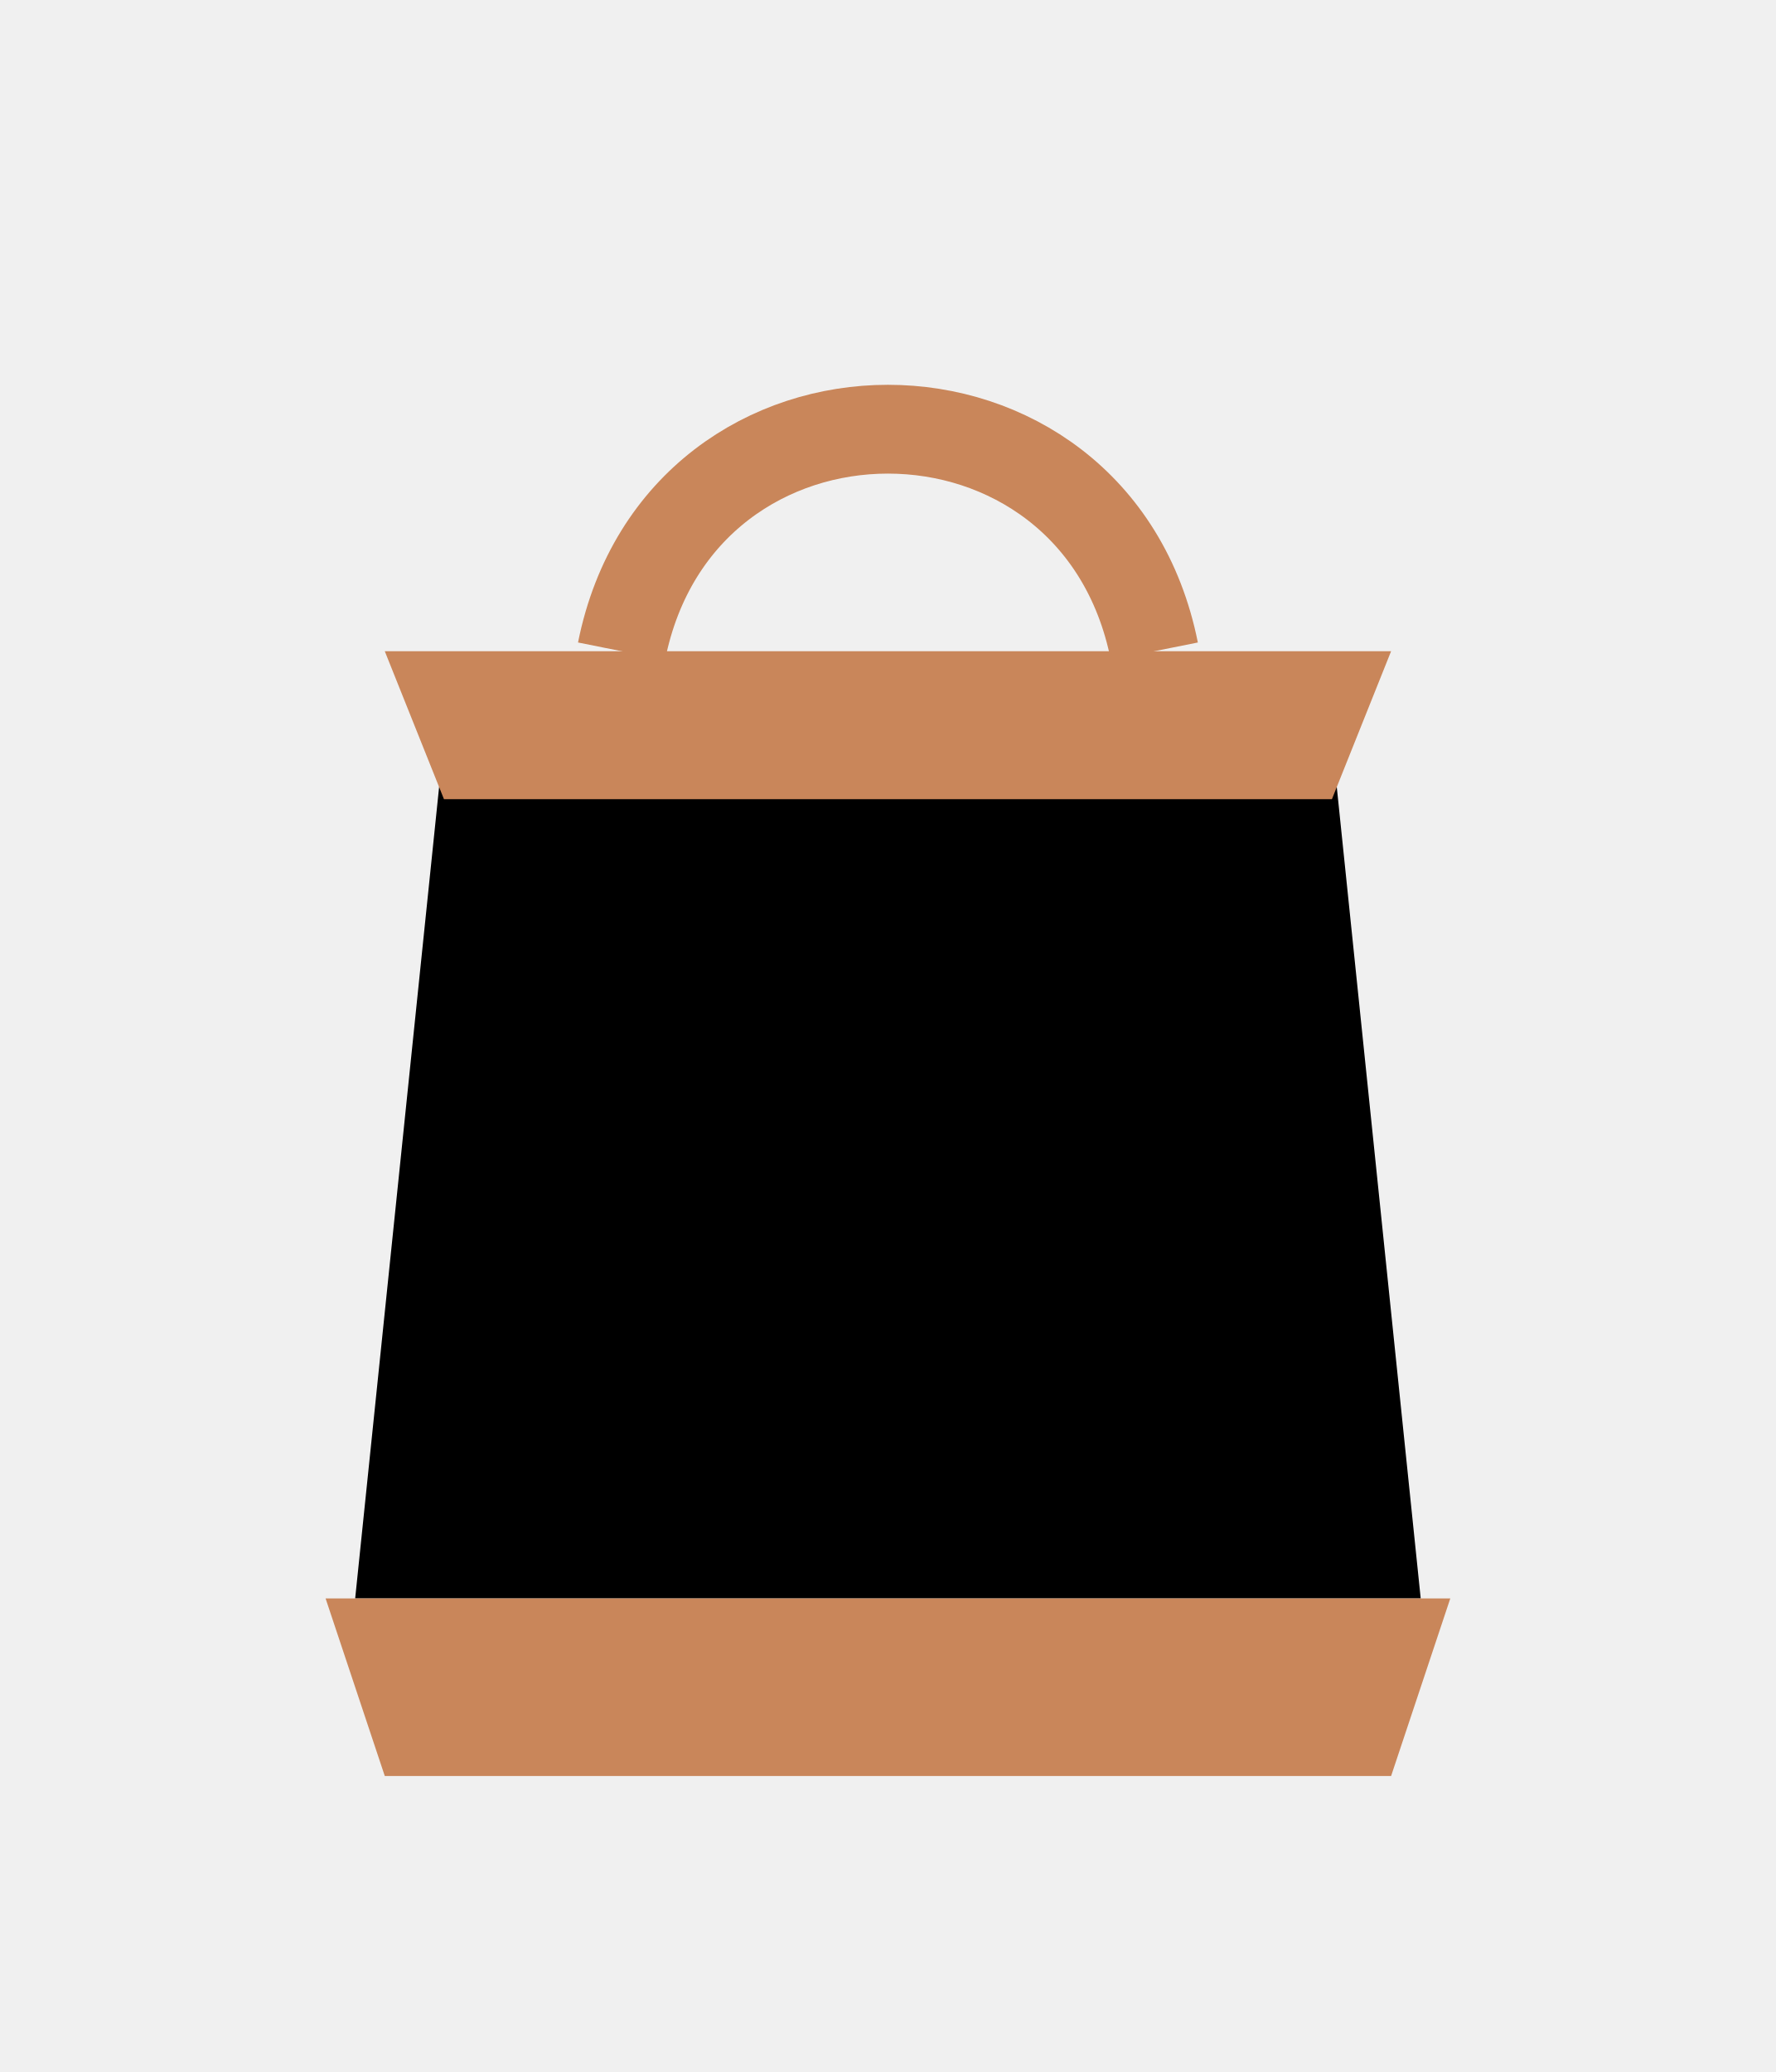
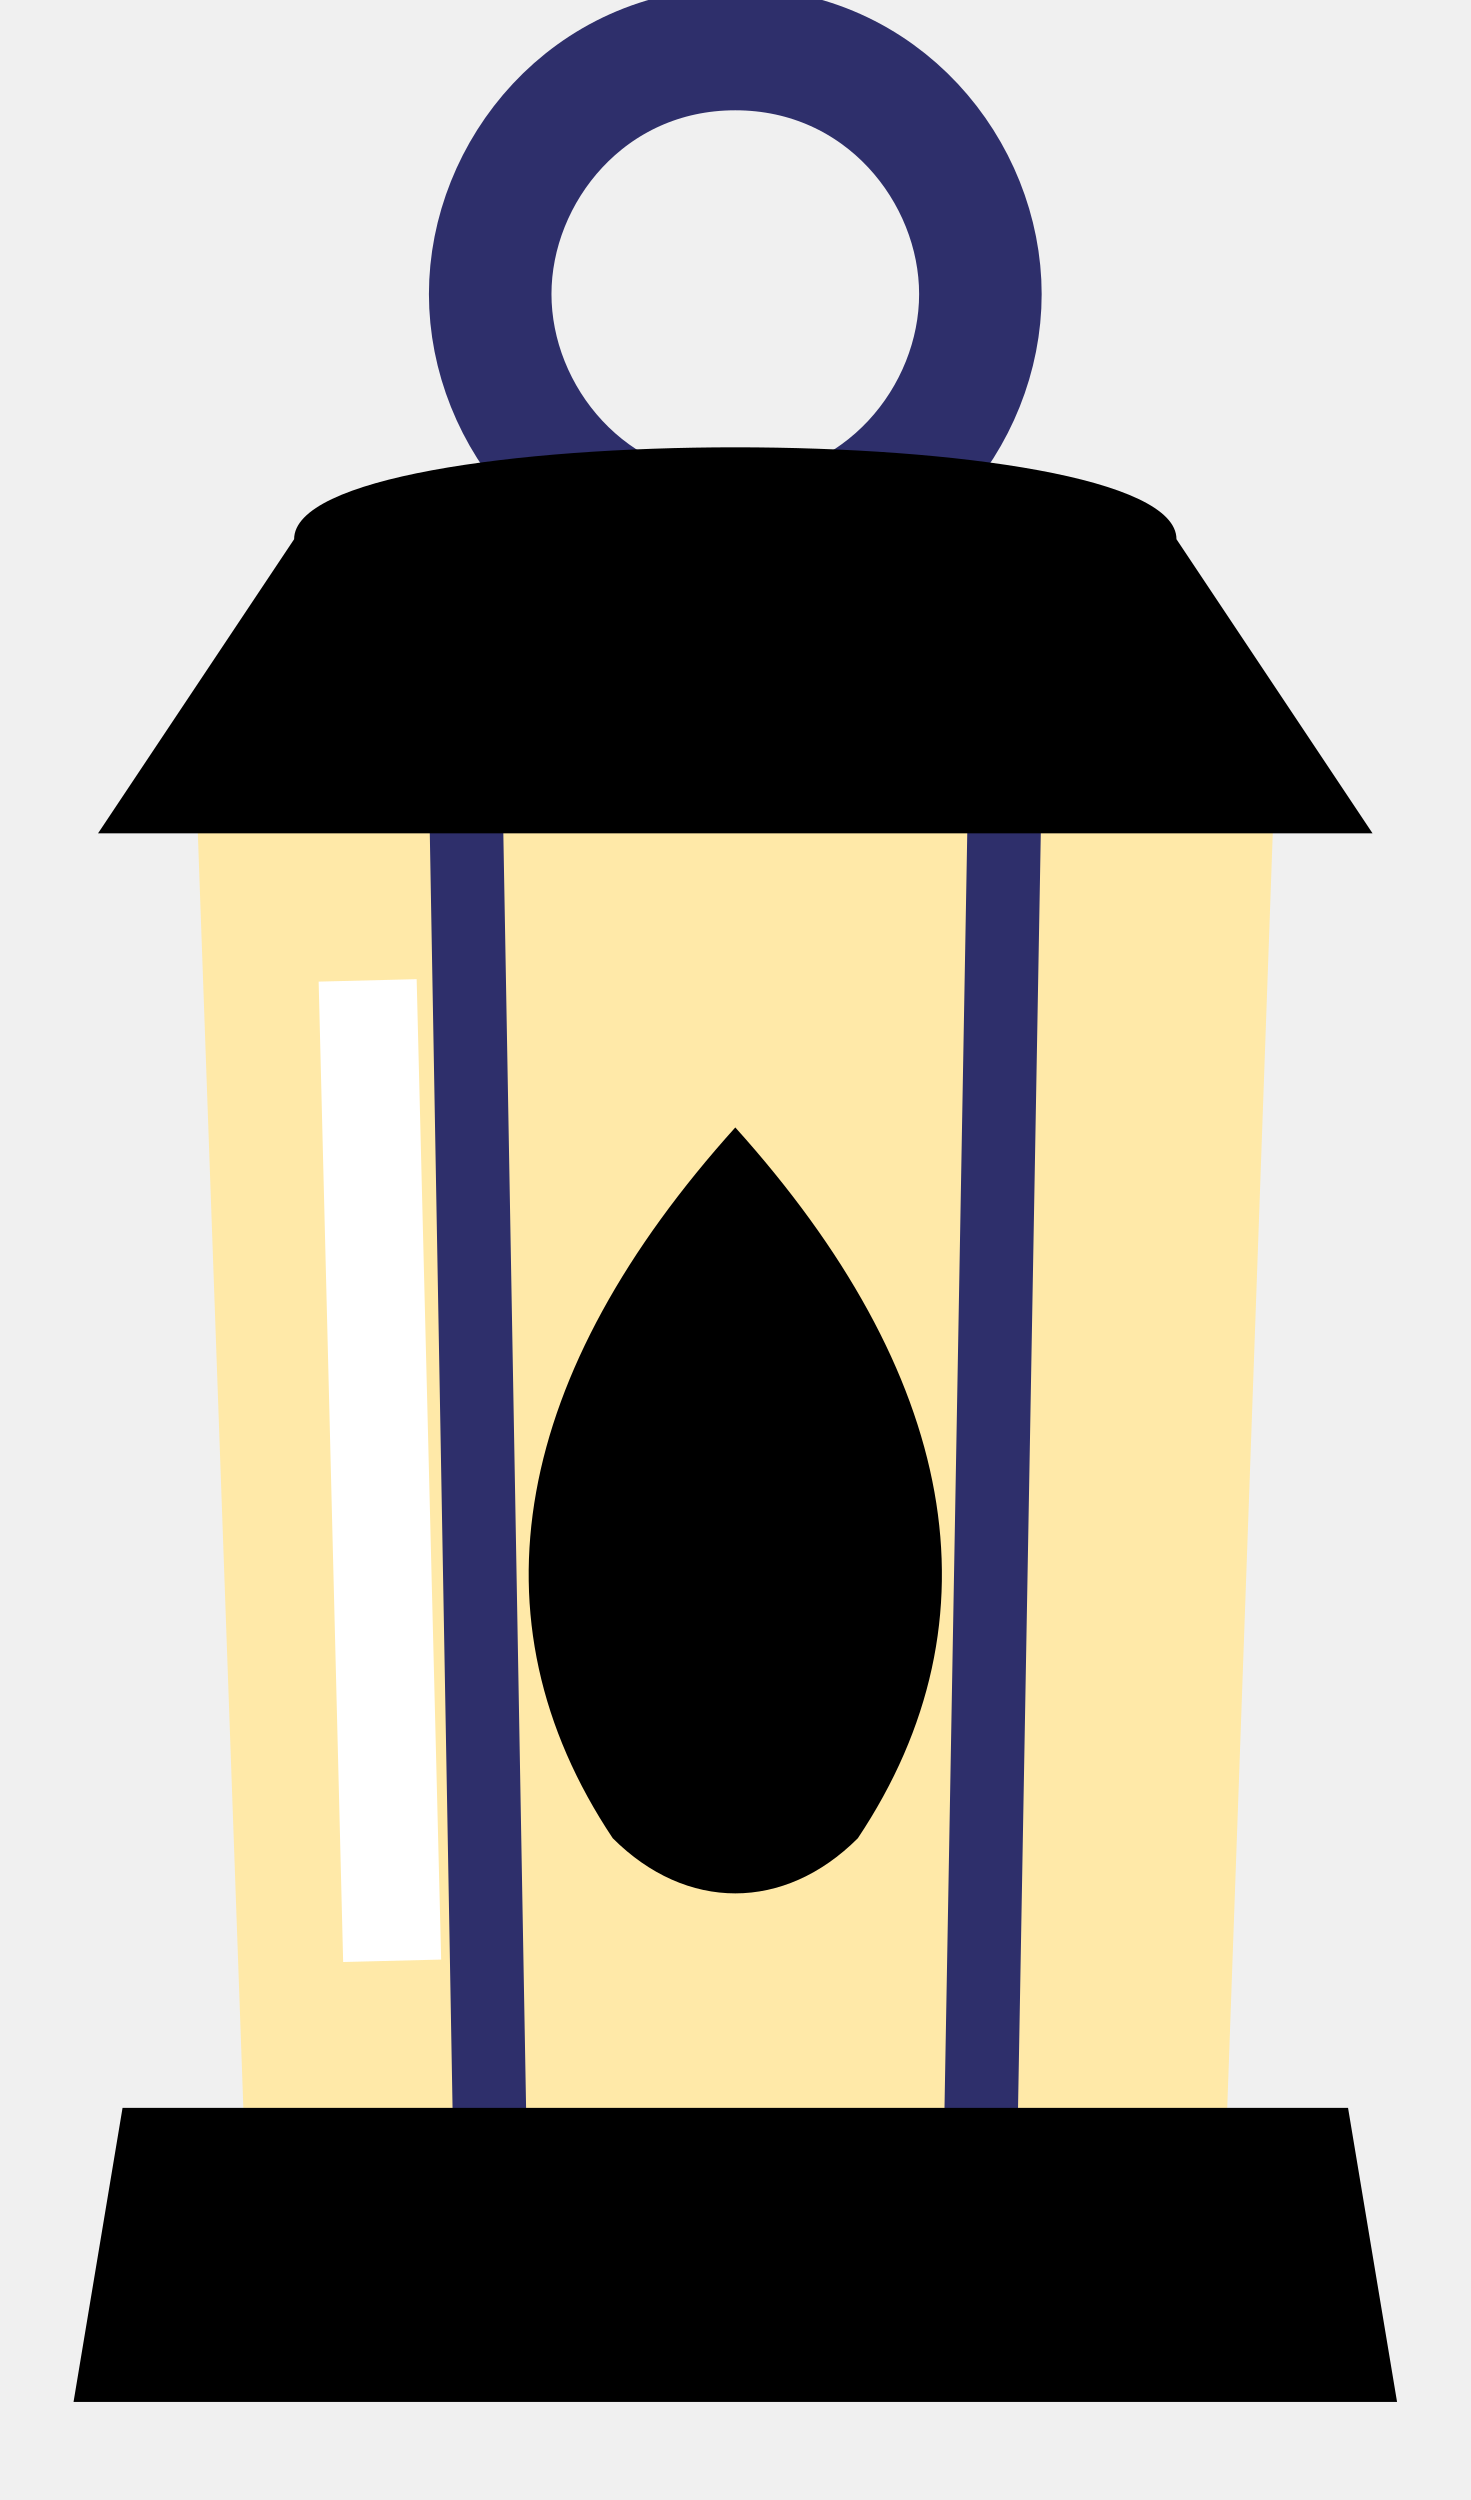
- <svg xmlns="http://www.w3.org/2000/svg" viewBox="-60 -120 120 140" data-grip="0 0" data-hands="one" data-about="A lantern with a handle, a glass body and a flame.">
-   <path id="handle" d="M-18 -76 C-14 -96 14 -96 18 -76" fill="none" stroke="#c9865a" stroke-width="6" />
-   <path id="body" d="M-30 -70 L30 -70 L36 -12 L-36 -12 Z" fill="mustard" data-shade="1" />
-   <path id="flame" d="M0 -50 C6 -42 8 -34 0 -30 C-8 -34 -6 -42 0 -50 Z" fill="sunflower" data-line="detail" />
-   <path id="top" d="M-34 -76 L34 -76 L30 -66 L-30 -66 Z" fill="#c9865a" />
-   <path id="base" d="M-38 -12 L38 -12 L34 0 L-34 0 Z" fill="#c9865a" />
+ <svg xmlns="http://www.w3.org/2000/svg" viewBox="-30 -2 60 102" data-grip="0 4" data-hands="one" data-about="A dark iron lantern with a warm glass and a lit flame, hanging from a ring.">
+   <path id="ring" d="M0 0 C6 0 10 5 10 10 C10 15 6 20 0 20 C-6 20 -10 15 -10 10 C-10 5 -6 0 0 0" fill="none" stroke="#2e2f6b" stroke-width="5" />
+   <path id="glass" d="M-22 30 L22 30 L20 86 L-20 86 Z" fill="#ffe9a8" data-shade="1" />
+   <path id="flame" d="M0 44 C9 54 11 64 5 73 C2 76 -2 76 -5 73 C-11 64 -9 54 0 44 Z" fill="tangerine" data-line="detail" />
+   <path id="core" d="M0 58 C4 63 5 68 2 72 C1 73 -1 73 -2 72 C-5 68 -4 63 0 58 Z" fill="sunflower" data-line="none" />
+   <path id="bar-left" d="M-11 30 L-10 86" fill="none" stroke="#2e2f6b" stroke-width="3" />
+   <path id="bar-right" d="M11 30 L10 86" fill="none" stroke="#2e2f6b" stroke-width="3" />
+   <path id="cap" d="M-18 20 C-18 15 18 15 18 20 L26 32 L-26 32 Z" fill="night" data-shade="1" />
+   <path id="base" d="M-25 84 L25 84 L27 96 L-27 96 Z" fill="night" data-shade="1" />
+   <path id="shine" d="M-15 38 L-14 78" fill="none" stroke="#ffffff" stroke-width="4" data-opacity="0.7" />
</svg>
